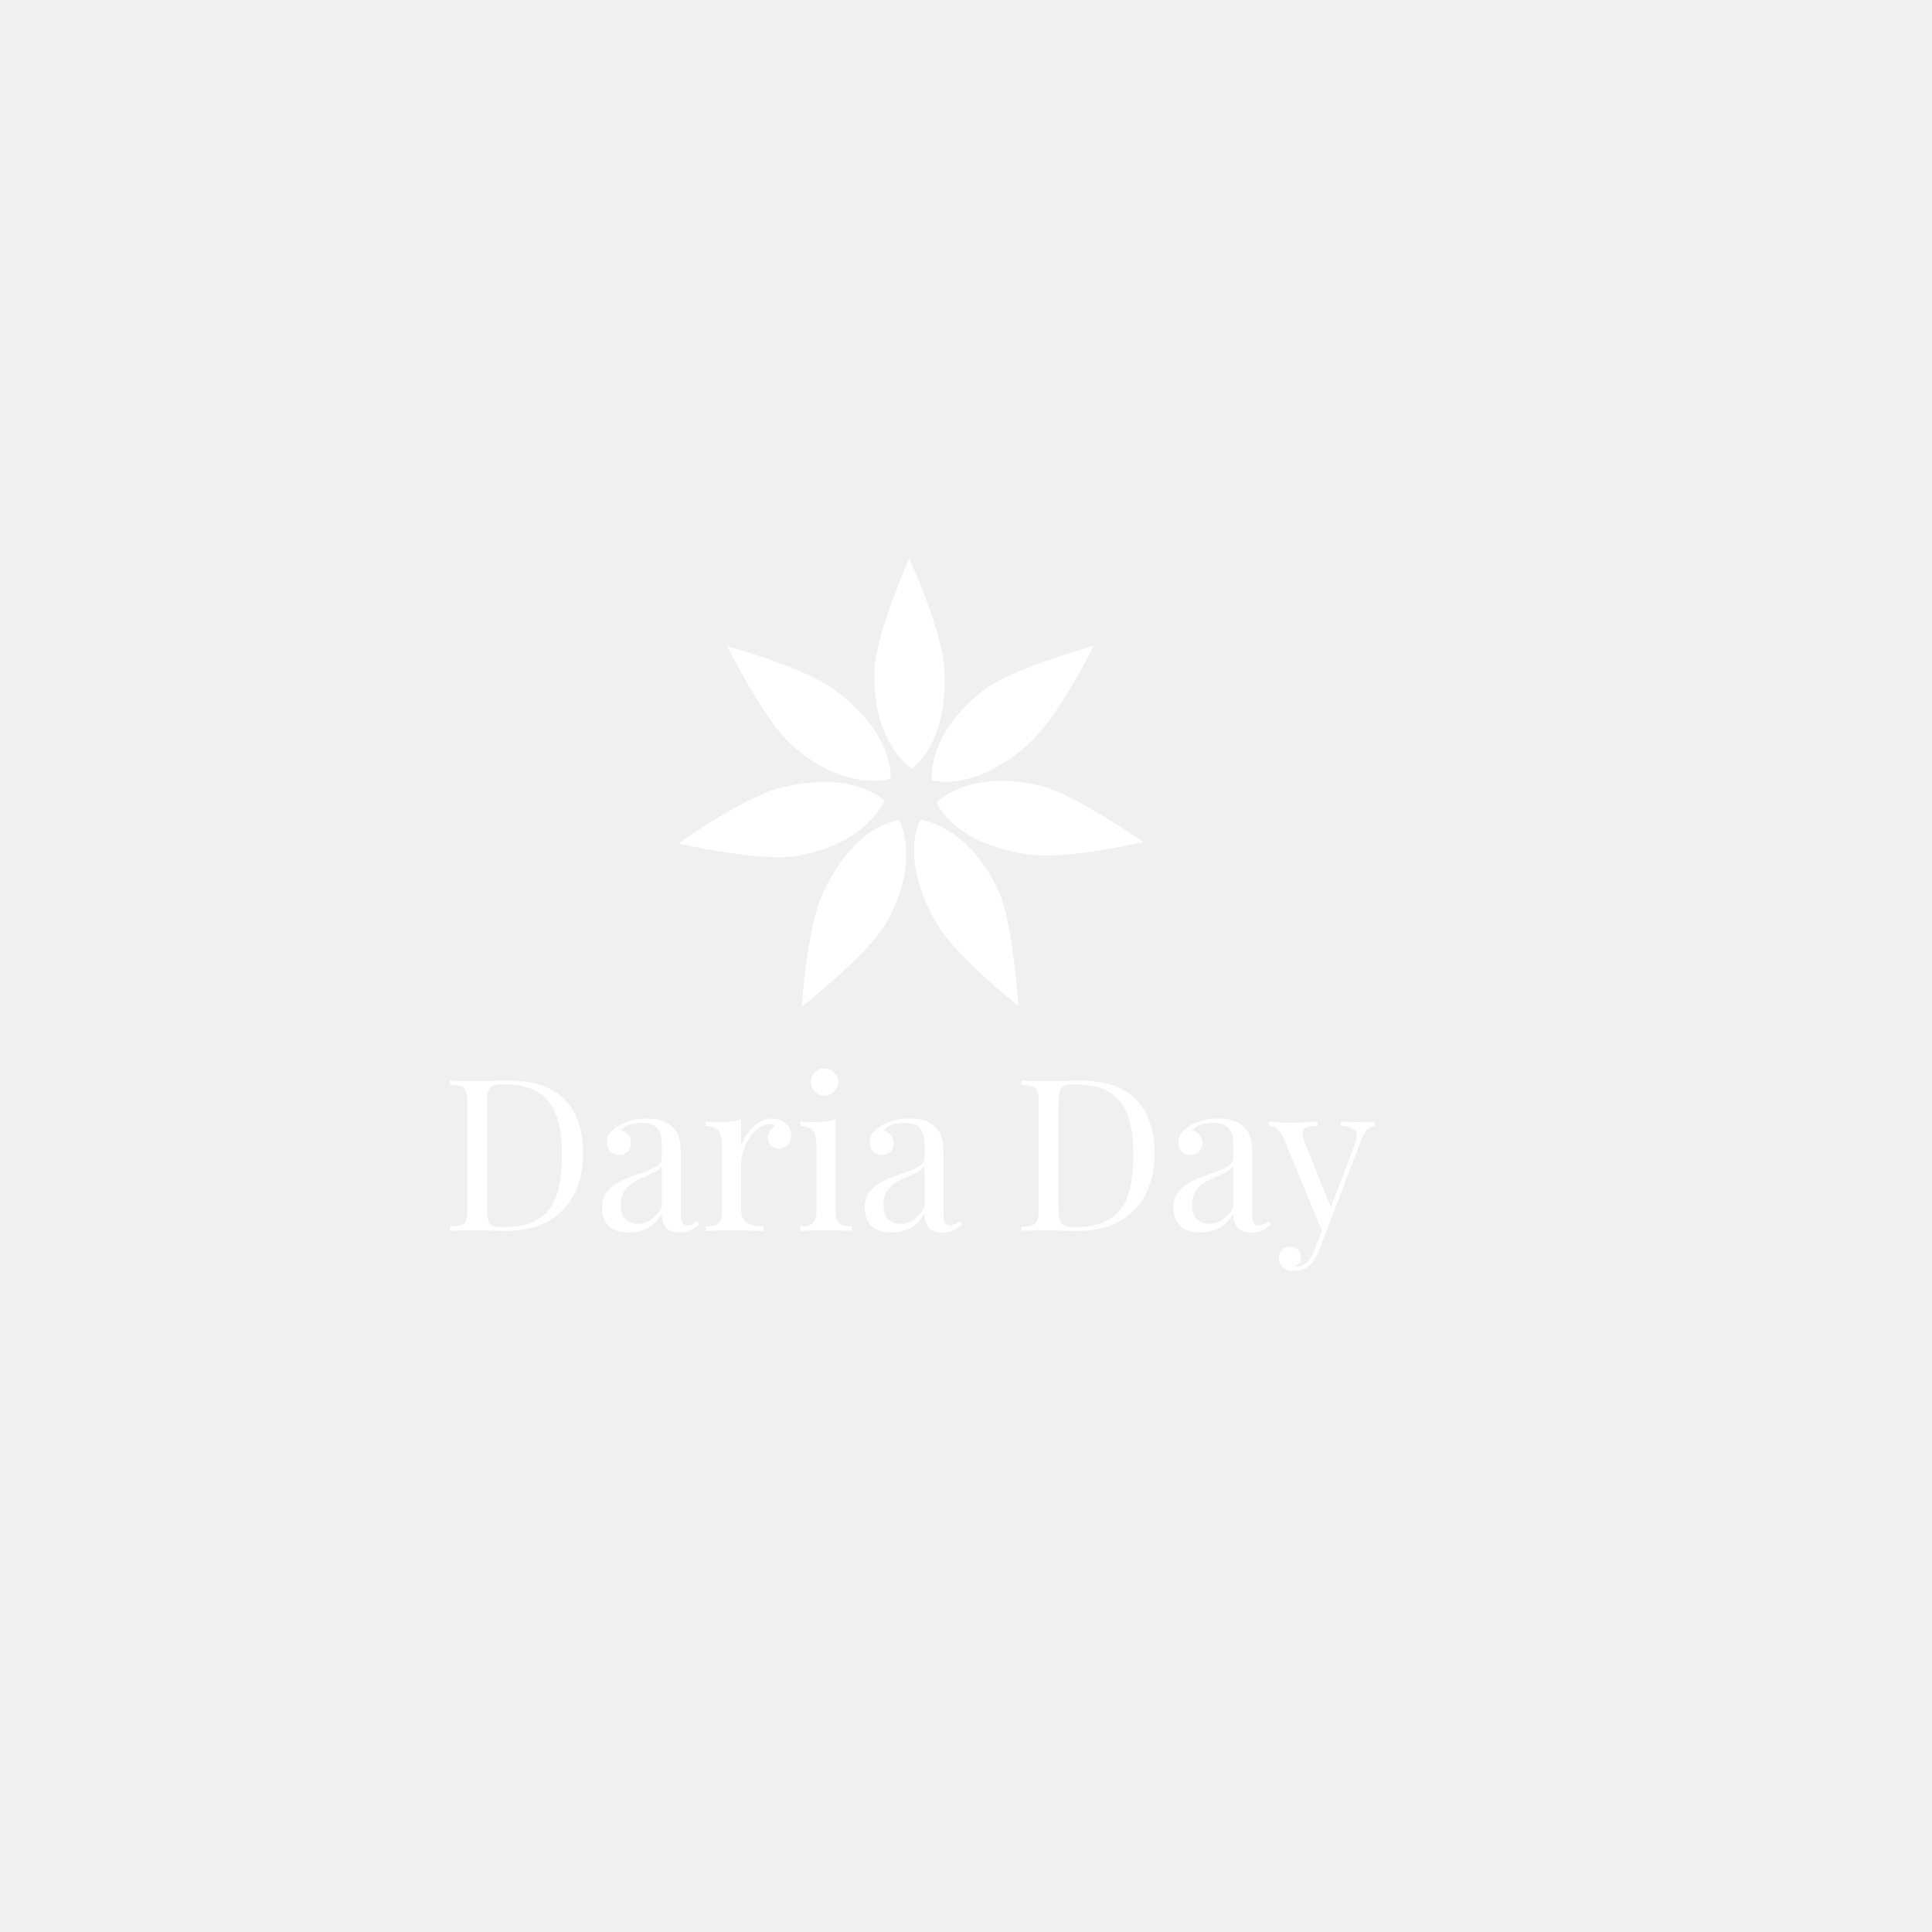
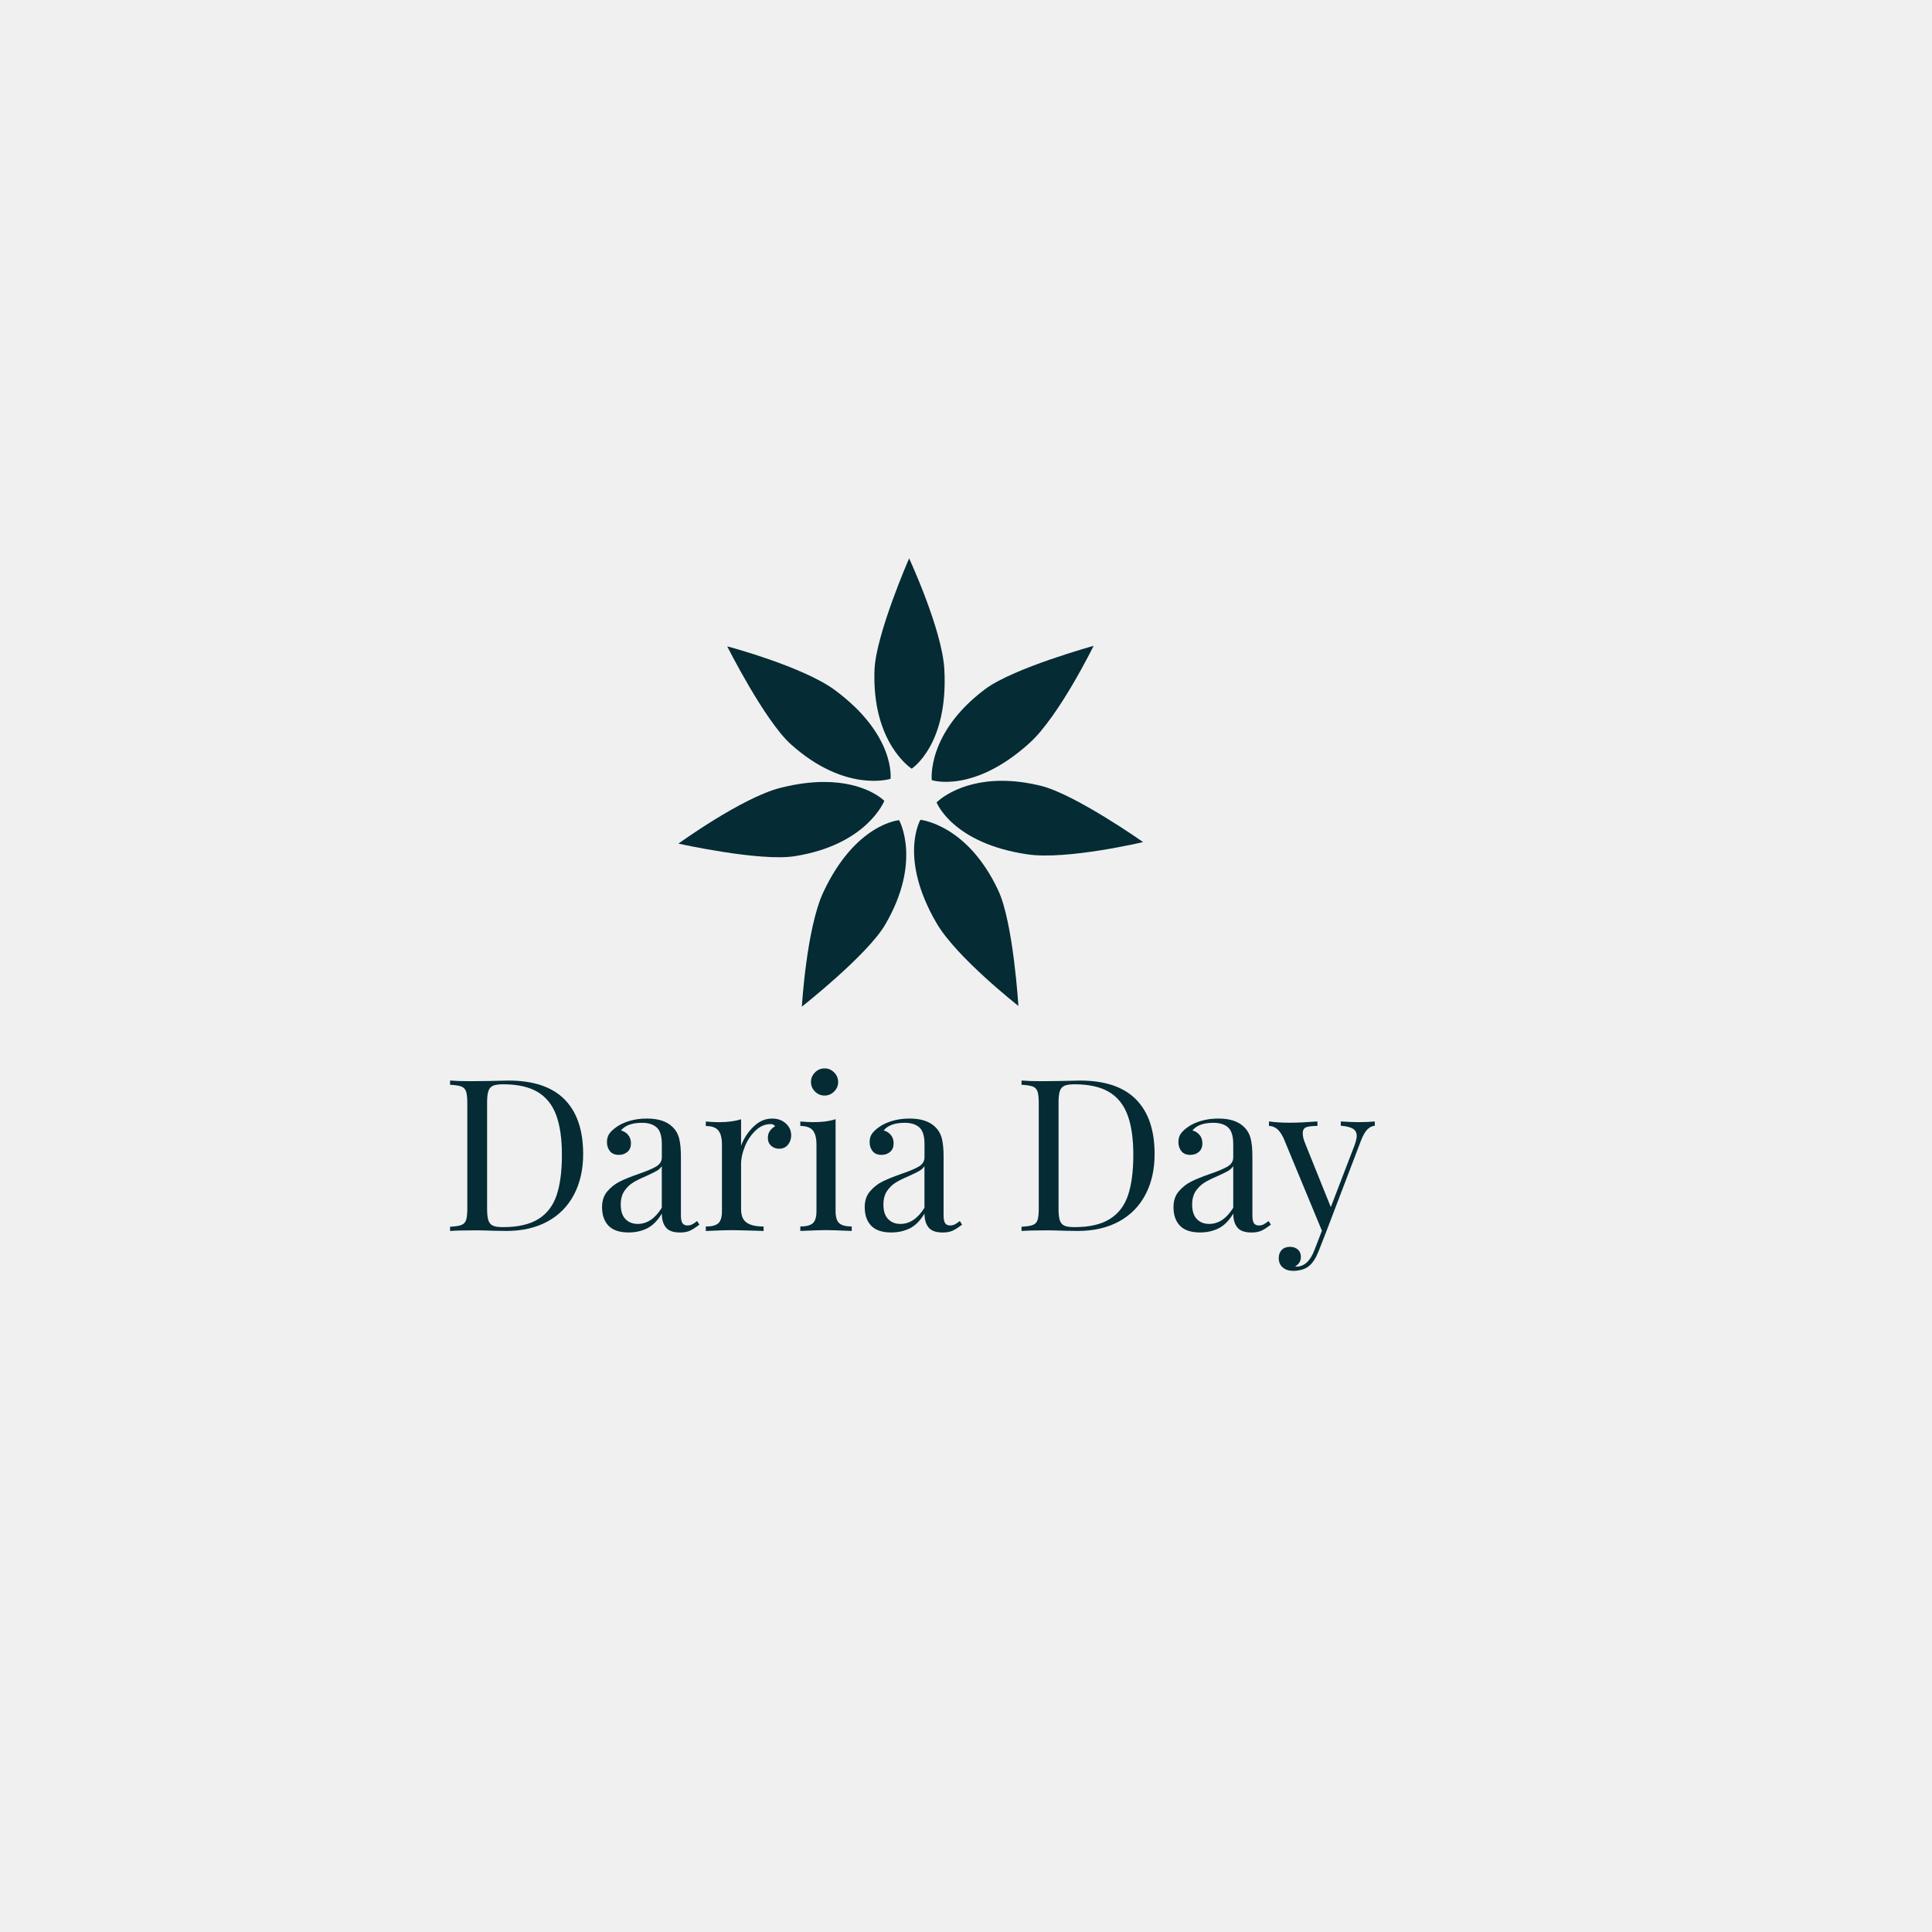
<svg xmlns="http://www.w3.org/2000/svg" version="1.1" id="Layer_1" x="0px" y="0px" viewBox="0 0 500 500" style="enable-background:new 0 0 500 500;" xml:space="preserve">
  <style type="text/css">
- 	.st0{fill-rule:evenodd;clip-rule:evenodd;fill:white;}
- 	.st1{fill:white;}
+ 	.st0{fill-rule:evenodd;clip-rule:evenodd;fill:#052B35;}
+ 	.st1{fill:#052B35;}
</style>
  <g>
    <path class="st0" d="M226.32,173.38c-0.71,19,9.62,25.55,9.62,25.55s9.56-6.12,8.45-25.77c-0.58-10.26-9.11-28.66-9.11-28.66   S226.66,164.25,226.32,173.38z" />
    <path class="st0" d="M254.95,178.35c-15.21,11.4-13.81,23.55-13.81,23.55s10.77,3.58,25.35-9.65c7.61-6.91,16.54-25.11,16.54-25.11   S262.26,172.88,254.95,178.35z" />
    <path class="st0" d="M242.39,207.66c0,0,4.08,10.6,23.55,13.45c10.17,1.49,29.9-3.18,29.9-3.18s-17.62-12.4-26.49-14.57   c-3.77-0.92-7.12-1.29-10.07-1.29C247.77,202.08,242.39,207.66,242.39,207.66z" />
    <path class="st0" d="M242.41,238.96c5.19,8.87,21.15,21.37,21.15,21.37s-1.32-21.5-5.17-29.79c-8.01-17.24-20.19-18.37-20.19-18.37   S232.47,221.96,242.41,238.96z" />
    <path class="st0" d="M213.05,230.96c-4.34,9.32-5.53,29.56-5.53,29.56s16.93-13.32,21.55-21.2c9.62-16.4,3.62-27.06,3.62-27.06   S221.37,213.12,213.05,230.96z" />
    <path class="st0" d="M201.95,203.9c-9.96,2.54-26.38,14.43-26.38,14.43s21.03,4.67,30.05,3.26c18.78-2.94,23.24-14.33,23.24-14.33   s-4.67-4.89-15.57-4.89C210.07,202.37,206.3,202.8,201.95,203.9z" />
    <path class="st0" d="M204.68,192.62c14.15,12.7,25.79,8.94,25.79,8.94s1.41-11.26-14.41-22.97c-8.26-6.11-27.86-11.32-27.86-11.32   S197.88,186.52,204.68,192.62z" />
  </g>
  <g>
    <path class="st1" d="M146.08,284.5c3.23,3.25,4.84,7.97,4.84,14.16c0,4-0.79,7.5-2.37,10.5c-1.58,3.01-3.86,5.33-6.85,6.96   c-2.99,1.63-6.55,2.45-10.7,2.45l-3.19-0.05c-2.05-0.07-3.56-0.11-4.51-0.11c-3.01,0-5.28,0.05-6.82,0.17v-1.1   c1.32-0.07,2.28-0.22,2.89-0.44c0.61-0.22,1.02-0.64,1.24-1.26c0.22-0.62,0.33-1.63,0.33-3.03v-27.28c0-1.39-0.11-2.4-0.33-3.02   c-0.22-0.62-0.63-1.04-1.24-1.27c-0.6-0.22-1.57-0.37-2.89-0.44v-1.1c1.28,0.11,3.06,0.17,5.33,0.17l4.67-0.05   c2.49-0.07,4.16-0.11,5-0.11C137.99,279.63,142.85,281.25,146.08,284.5z M127.57,281c-0.57,0.26-0.96,0.72-1.18,1.38   c-0.22,0.66-0.33,1.65-0.33,2.97v27.5c0,1.32,0.11,2.31,0.33,2.97c0.22,0.66,0.61,1.12,1.18,1.38c0.57,0.26,1.44,0.38,2.61,0.38   c3.89,0,6.95-0.71,9.19-2.12c2.24-1.41,3.8-3.47,4.7-6.19c0.9-2.71,1.35-6.18,1.35-10.4c0-4.22-0.5-7.65-1.49-10.31   c-0.99-2.66-2.59-4.65-4.81-5.97c-2.22-1.32-5.22-1.98-8.99-1.98C128.99,280.62,128.14,280.75,127.57,281z" />
    <path class="st1" d="M157.49,317.22c-1.12-1.16-1.68-2.76-1.68-4.81c0-1.65,0.45-3.01,1.35-4.07c0.9-1.06,1.96-1.91,3.19-2.53   c1.23-0.62,2.85-1.28,4.87-1.98c2.05-0.7,3.58-1.34,4.57-1.92c0.99-0.59,1.49-1.38,1.49-2.37v-3.41c0-2.13-0.45-3.58-1.35-4.37   c-0.9-0.79-2.15-1.18-3.77-1.18c-2.57,0-4.38,0.66-5.45,1.98c0.73,0.18,1.35,0.57,1.84,1.15c0.5,0.59,0.74,1.32,0.74,2.2   c0,0.92-0.29,1.64-0.88,2.17c-0.59,0.53-1.34,0.8-2.25,0.8c-1.03,0-1.8-0.32-2.31-0.96c-0.51-0.64-0.77-1.42-0.77-2.34   c0-0.88,0.21-1.61,0.63-2.2c0.42-0.59,1.05-1.17,1.9-1.76c0.88-0.62,2-1.14,3.35-1.54c1.36-0.4,2.84-0.6,4.46-0.6   c2.86,0,5.02,0.68,6.49,2.04c0.92,0.84,1.53,1.86,1.84,3.05c0.31,1.19,0.47,2.76,0.47,4.7v15.29c0,0.92,0.13,1.58,0.39,1.98   c0.26,0.4,0.7,0.61,1.32,0.61c0.44,0,0.85-0.1,1.24-0.3c0.38-0.2,0.8-0.49,1.24-0.85l0.6,0.93c-0.95,0.73-1.77,1.26-2.45,1.57   c-0.68,0.31-1.53,0.47-2.56,0.47c-1.76,0-2.99-0.44-3.68-1.32c-0.7-0.88-1.04-2.07-1.04-3.58c-1.1,1.83-2.37,3.11-3.79,3.82   c-1.43,0.71-3.04,1.07-4.84,1.07C160.32,318.95,158.61,318.38,157.49,317.22z M171.27,312.57v-10.78   c-0.33,0.51-0.79,0.94-1.38,1.27c-0.59,0.33-1.49,0.77-2.7,1.32c-1.39,0.59-2.52,1.15-3.38,1.68c-0.86,0.53-1.6,1.26-2.23,2.17   c-0.62,0.92-0.93,2.09-0.93,3.52c0,1.65,0.4,2.9,1.21,3.74c0.81,0.84,1.87,1.26,3.19,1.26   C167.47,316.75,169.54,315.36,171.27,312.57z" />
    <path class="st1" d="M203.36,290.74c0.93,0.84,1.4,1.87,1.4,3.08c0,0.95-0.29,1.77-0.85,2.45c-0.57,0.68-1.33,1.02-2.28,1.02   c-0.81,0-1.49-0.26-2.06-0.77s-0.85-1.21-0.85-2.09c0-1.21,0.62-2.2,1.87-2.97c-0.26-0.37-0.64-0.55-1.15-0.55   c-1.43,0-2.73,0.56-3.91,1.68c-1.17,1.12-2.09,2.48-2.75,4.1s-0.99,3.13-0.99,4.56v11.66c0,1.69,0.49,2.86,1.46,3.52   c0.97,0.66,2.43,0.99,4.37,0.99v1.16l-1.32-0.05c-3.74-0.11-6.12-0.17-7.15-0.17c-0.95,0-3.12,0.07-6.49,0.22v-1.16   c1.54,0,2.62-0.28,3.25-0.85c0.62-0.57,0.93-1.6,0.93-3.11v-17.21c0-1.69-0.31-2.92-0.93-3.68c-0.62-0.77-1.71-1.16-3.25-1.16   v-1.16c1.17,0.11,2.31,0.17,3.41,0.17c2.31,0,4.22-0.26,5.72-0.77v6.88c0.66-1.83,1.71-3.46,3.16-4.9   c1.45-1.43,3.05-2.14,4.81-2.14C201.22,289.47,202.42,289.89,203.36,290.74z" />
    <path class="st1" d="M216.25,313.45c0,1.5,0.31,2.54,0.94,3.11c0.62,0.57,1.71,0.85,3.24,0.85v1.16c-3.37-0.15-5.59-0.22-6.65-0.22   c-1.06,0-3.28,0.07-6.66,0.22v-1.16c1.54,0,2.62-0.28,3.25-0.85c0.62-0.57,0.93-1.6,0.93-3.11v-17.21c0-1.69-0.31-2.92-0.93-3.68   c-0.62-0.77-1.71-1.16-3.25-1.16v-1.16c1.17,0.11,2.31,0.17,3.41,0.17c2.31,0,4.22-0.26,5.72-0.77V313.45z M215.87,277.54   c0.7,0.7,1.04,1.52,1.04,2.48s-0.35,1.78-1.04,2.47c-0.7,0.7-1.52,1.04-2.47,1.04c-0.95,0-1.78-0.35-2.48-1.04   c-0.7-0.7-1.04-1.52-1.04-2.47s0.35-1.78,1.04-2.48c0.7-0.7,1.52-1.04,2.48-1.04C214.35,276.49,215.17,276.84,215.87,277.54z" />
    <path class="st1" d="M225.47,317.22c-1.12-1.16-1.68-2.76-1.68-4.81c0-1.65,0.45-3.01,1.35-4.07c0.9-1.06,1.96-1.91,3.19-2.53   c1.23-0.62,2.85-1.28,4.87-1.98c2.05-0.7,3.58-1.34,4.57-1.92c0.99-0.59,1.49-1.38,1.49-2.37v-3.41c0-2.13-0.45-3.58-1.35-4.37   c-0.9-0.79-2.15-1.18-3.77-1.18c-2.57,0-4.38,0.66-5.45,1.98c0.73,0.18,1.35,0.57,1.84,1.15c0.5,0.59,0.74,1.32,0.74,2.2   c0,0.92-0.29,1.64-0.88,2.17c-0.59,0.53-1.34,0.8-2.25,0.8c-1.03,0-1.8-0.32-2.31-0.96c-0.51-0.64-0.77-1.42-0.77-2.34   c0-0.88,0.21-1.61,0.63-2.2c0.42-0.59,1.05-1.17,1.9-1.76c0.88-0.62,2-1.14,3.35-1.54c1.36-0.4,2.84-0.6,4.46-0.6   c2.86,0,5.02,0.68,6.49,2.04c0.92,0.84,1.53,1.86,1.84,3.05c0.31,1.19,0.47,2.76,0.47,4.7v15.29c0,0.92,0.13,1.58,0.39,1.98   c0.26,0.4,0.7,0.61,1.32,0.61c0.44,0,0.85-0.1,1.24-0.3c0.38-0.2,0.8-0.49,1.24-0.85l0.6,0.93c-0.95,0.73-1.77,1.26-2.45,1.57   c-0.68,0.31-1.53,0.47-2.56,0.47c-1.76,0-2.99-0.44-3.68-1.32c-0.7-0.88-1.04-2.07-1.04-3.58c-1.1,1.83-2.37,3.11-3.79,3.82   c-1.43,0.71-3.04,1.07-4.84,1.07C228.3,318.95,226.58,318.38,225.47,317.22z M239.25,312.57v-10.78c-0.33,0.51-0.79,0.94-1.38,1.27   c-0.59,0.33-1.49,0.77-2.7,1.32c-1.39,0.59-2.52,1.15-3.38,1.68c-0.86,0.53-1.6,1.26-2.23,2.17c-0.62,0.92-0.93,2.09-0.93,3.52   c0,1.65,0.4,2.9,1.21,3.74c0.81,0.84,1.87,1.26,3.19,1.26C235.45,316.75,237.52,315.36,239.25,312.57z" />
    <path class="st1" d="M293.97,284.5c3.23,3.25,4.84,7.97,4.84,14.16c0,4-0.79,7.5-2.37,10.5c-1.58,3.01-3.86,5.33-6.85,6.96   c-2.99,1.63-6.55,2.45-10.7,2.45l-3.19-0.05c-2.05-0.07-3.56-0.11-4.51-0.11c-3.01,0-5.28,0.05-6.82,0.17v-1.1   c1.32-0.07,2.28-0.22,2.89-0.44s1.02-0.64,1.24-1.26c0.22-0.62,0.33-1.63,0.33-3.03v-27.28c0-1.39-0.11-2.4-0.33-3.02   c-0.22-0.62-0.63-1.04-1.24-1.27c-0.61-0.22-1.57-0.37-2.89-0.44v-1.1c1.28,0.11,3.06,0.17,5.33,0.17l4.67-0.05   c2.49-0.07,4.16-0.11,5.01-0.11C285.88,279.63,290.74,281.25,293.97,284.5z M275.46,281c-0.57,0.26-0.96,0.72-1.18,1.38   c-0.22,0.66-0.33,1.65-0.33,2.97v27.5c0,1.32,0.11,2.31,0.33,2.97s0.61,1.12,1.18,1.38c0.57,0.26,1.44,0.38,2.61,0.38   c3.89,0,6.95-0.71,9.18-2.12c2.24-1.41,3.8-3.47,4.7-6.19c0.9-2.71,1.35-6.18,1.35-10.4c0-4.22-0.5-7.65-1.49-10.31   c-0.99-2.66-2.59-4.65-4.81-5.97c-2.22-1.32-5.22-1.98-8.99-1.98C276.88,280.62,276.03,280.75,275.46,281z" />
    <path class="st1" d="M305.38,317.22c-1.12-1.16-1.68-2.76-1.68-4.81c0-1.65,0.45-3.01,1.35-4.07c0.9-1.06,1.96-1.91,3.19-2.53   c1.23-0.62,2.85-1.28,4.87-1.98c2.05-0.7,3.58-1.34,4.57-1.92c0.99-0.59,1.48-1.38,1.48-2.37v-3.41c0-2.13-0.45-3.58-1.35-4.37   c-0.9-0.79-2.15-1.18-3.77-1.18c-2.57,0-4.38,0.66-5.44,1.98c0.73,0.18,1.35,0.57,1.84,1.15c0.5,0.59,0.74,1.32,0.74,2.2   c0,0.92-0.29,1.64-0.88,2.17c-0.59,0.53-1.34,0.8-2.25,0.8c-1.03,0-1.8-0.32-2.31-0.96c-0.51-0.64-0.77-1.42-0.77-2.34   c0-0.88,0.21-1.61,0.63-2.2c0.42-0.59,1.05-1.17,1.9-1.76c0.88-0.62,2-1.14,3.36-1.54c1.36-0.4,2.84-0.6,4.46-0.6   c2.86,0,5.02,0.68,6.49,2.04c0.92,0.84,1.53,1.86,1.84,3.05c0.31,1.19,0.47,2.76,0.47,4.7v15.29c0,0.92,0.13,1.58,0.38,1.98   c0.26,0.4,0.7,0.61,1.32,0.61c0.44,0,0.85-0.1,1.24-0.3c0.38-0.2,0.8-0.49,1.24-0.85l0.61,0.93c-0.95,0.73-1.77,1.26-2.45,1.57   c-0.68,0.31-1.53,0.47-2.56,0.47c-1.76,0-2.99-0.44-3.69-1.32c-0.7-0.88-1.04-2.07-1.04-3.58c-1.1,1.83-2.37,3.11-3.79,3.82   s-3.04,1.07-4.84,1.07C308.21,318.95,306.5,318.38,305.38,317.22z M319.16,312.57v-10.78c-0.33,0.51-0.79,0.94-1.38,1.27   c-0.59,0.33-1.48,0.77-2.7,1.32c-1.39,0.59-2.52,1.15-3.38,1.68c-0.86,0.53-1.6,1.26-2.23,2.17c-0.62,0.92-0.94,2.09-0.94,3.52   c0,1.65,0.4,2.9,1.21,3.74c0.81,0.84,1.87,1.26,3.19,1.26C315.36,316.75,317.44,315.36,319.16,312.57z" />
    <path class="st1" d="M355.79,290.24v1.1c-0.73,0.07-1.38,0.4-1.95,0.99c-0.57,0.59-1.11,1.54-1.62,2.86l-9.02,23.65l-1.87,4.78   c-0.7,1.8-1.48,3.08-2.37,3.85c-0.55,0.51-1.21,0.88-1.98,1.1c-0.77,0.22-1.54,0.33-2.31,0.33c-1.1,0-2-0.29-2.69-0.88   c-0.7-0.59-1.04-1.39-1.04-2.42c0-0.88,0.26-1.59,0.77-2.12c0.51-0.53,1.23-0.8,2.15-0.8c0.81,0,1.48,0.23,2.01,0.69   c0.53,0.46,0.8,1.09,0.8,1.9c0,1.1-0.5,1.92-1.49,2.47c0.07,0.04,0.18,0.06,0.33,0.06c2.02,0,3.58-1.43,4.67-4.29l1.93-5   l-9.96-24.04c-0.62-1.25-1.25-2.07-1.87-2.48c-0.62-0.4-1.25-0.6-1.87-0.6v-1.16c1.58,0.22,3.37,0.33,5.39,0.33   c1.83,0,4.22-0.11,7.15-0.33v1.16c-1.32,0-2.28,0.11-2.89,0.33c-0.6,0.22-0.91,0.75-0.91,1.59c0,0.77,0.22,1.67,0.66,2.7l6.6,16.39   l6.1-15.89c0.4-1.1,0.61-1.94,0.61-2.53c0-0.84-0.33-1.47-0.99-1.87c-0.66-0.4-1.71-0.66-3.13-0.77v-1.1   c1.94,0.11,3.48,0.17,4.62,0.17C353.22,290.41,354.61,290.35,355.79,290.24z" />
  </g>
</svg>
